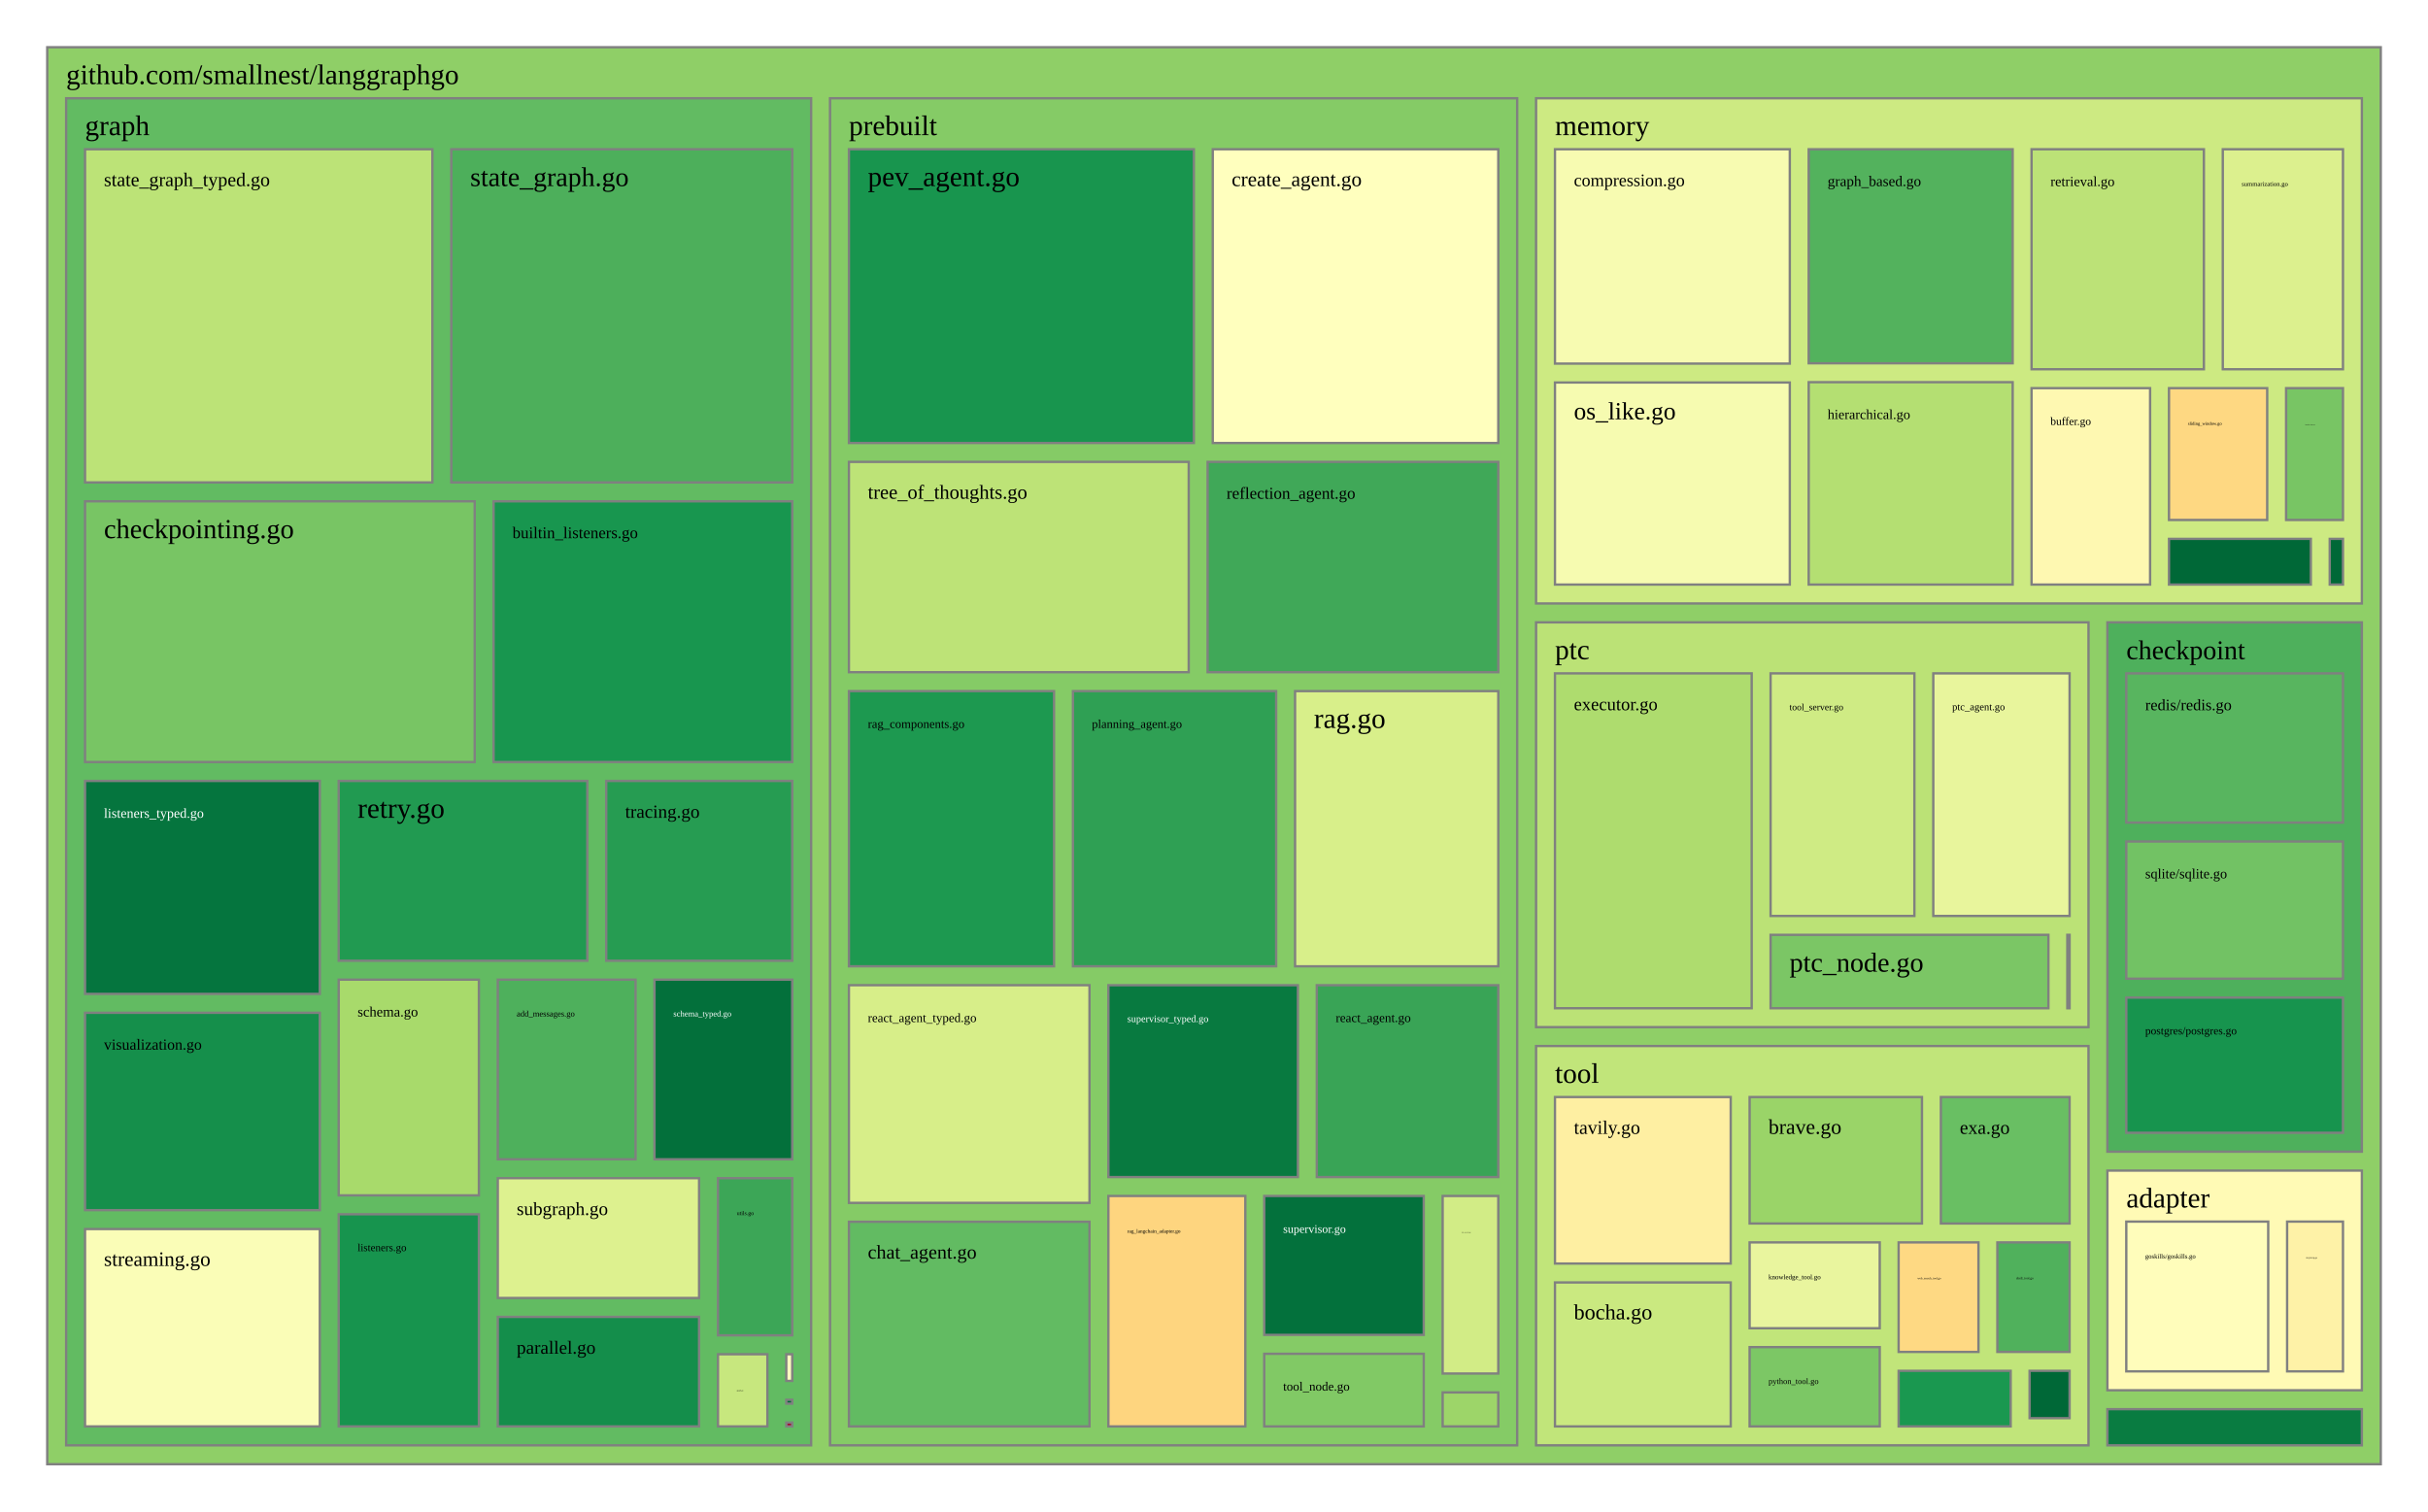
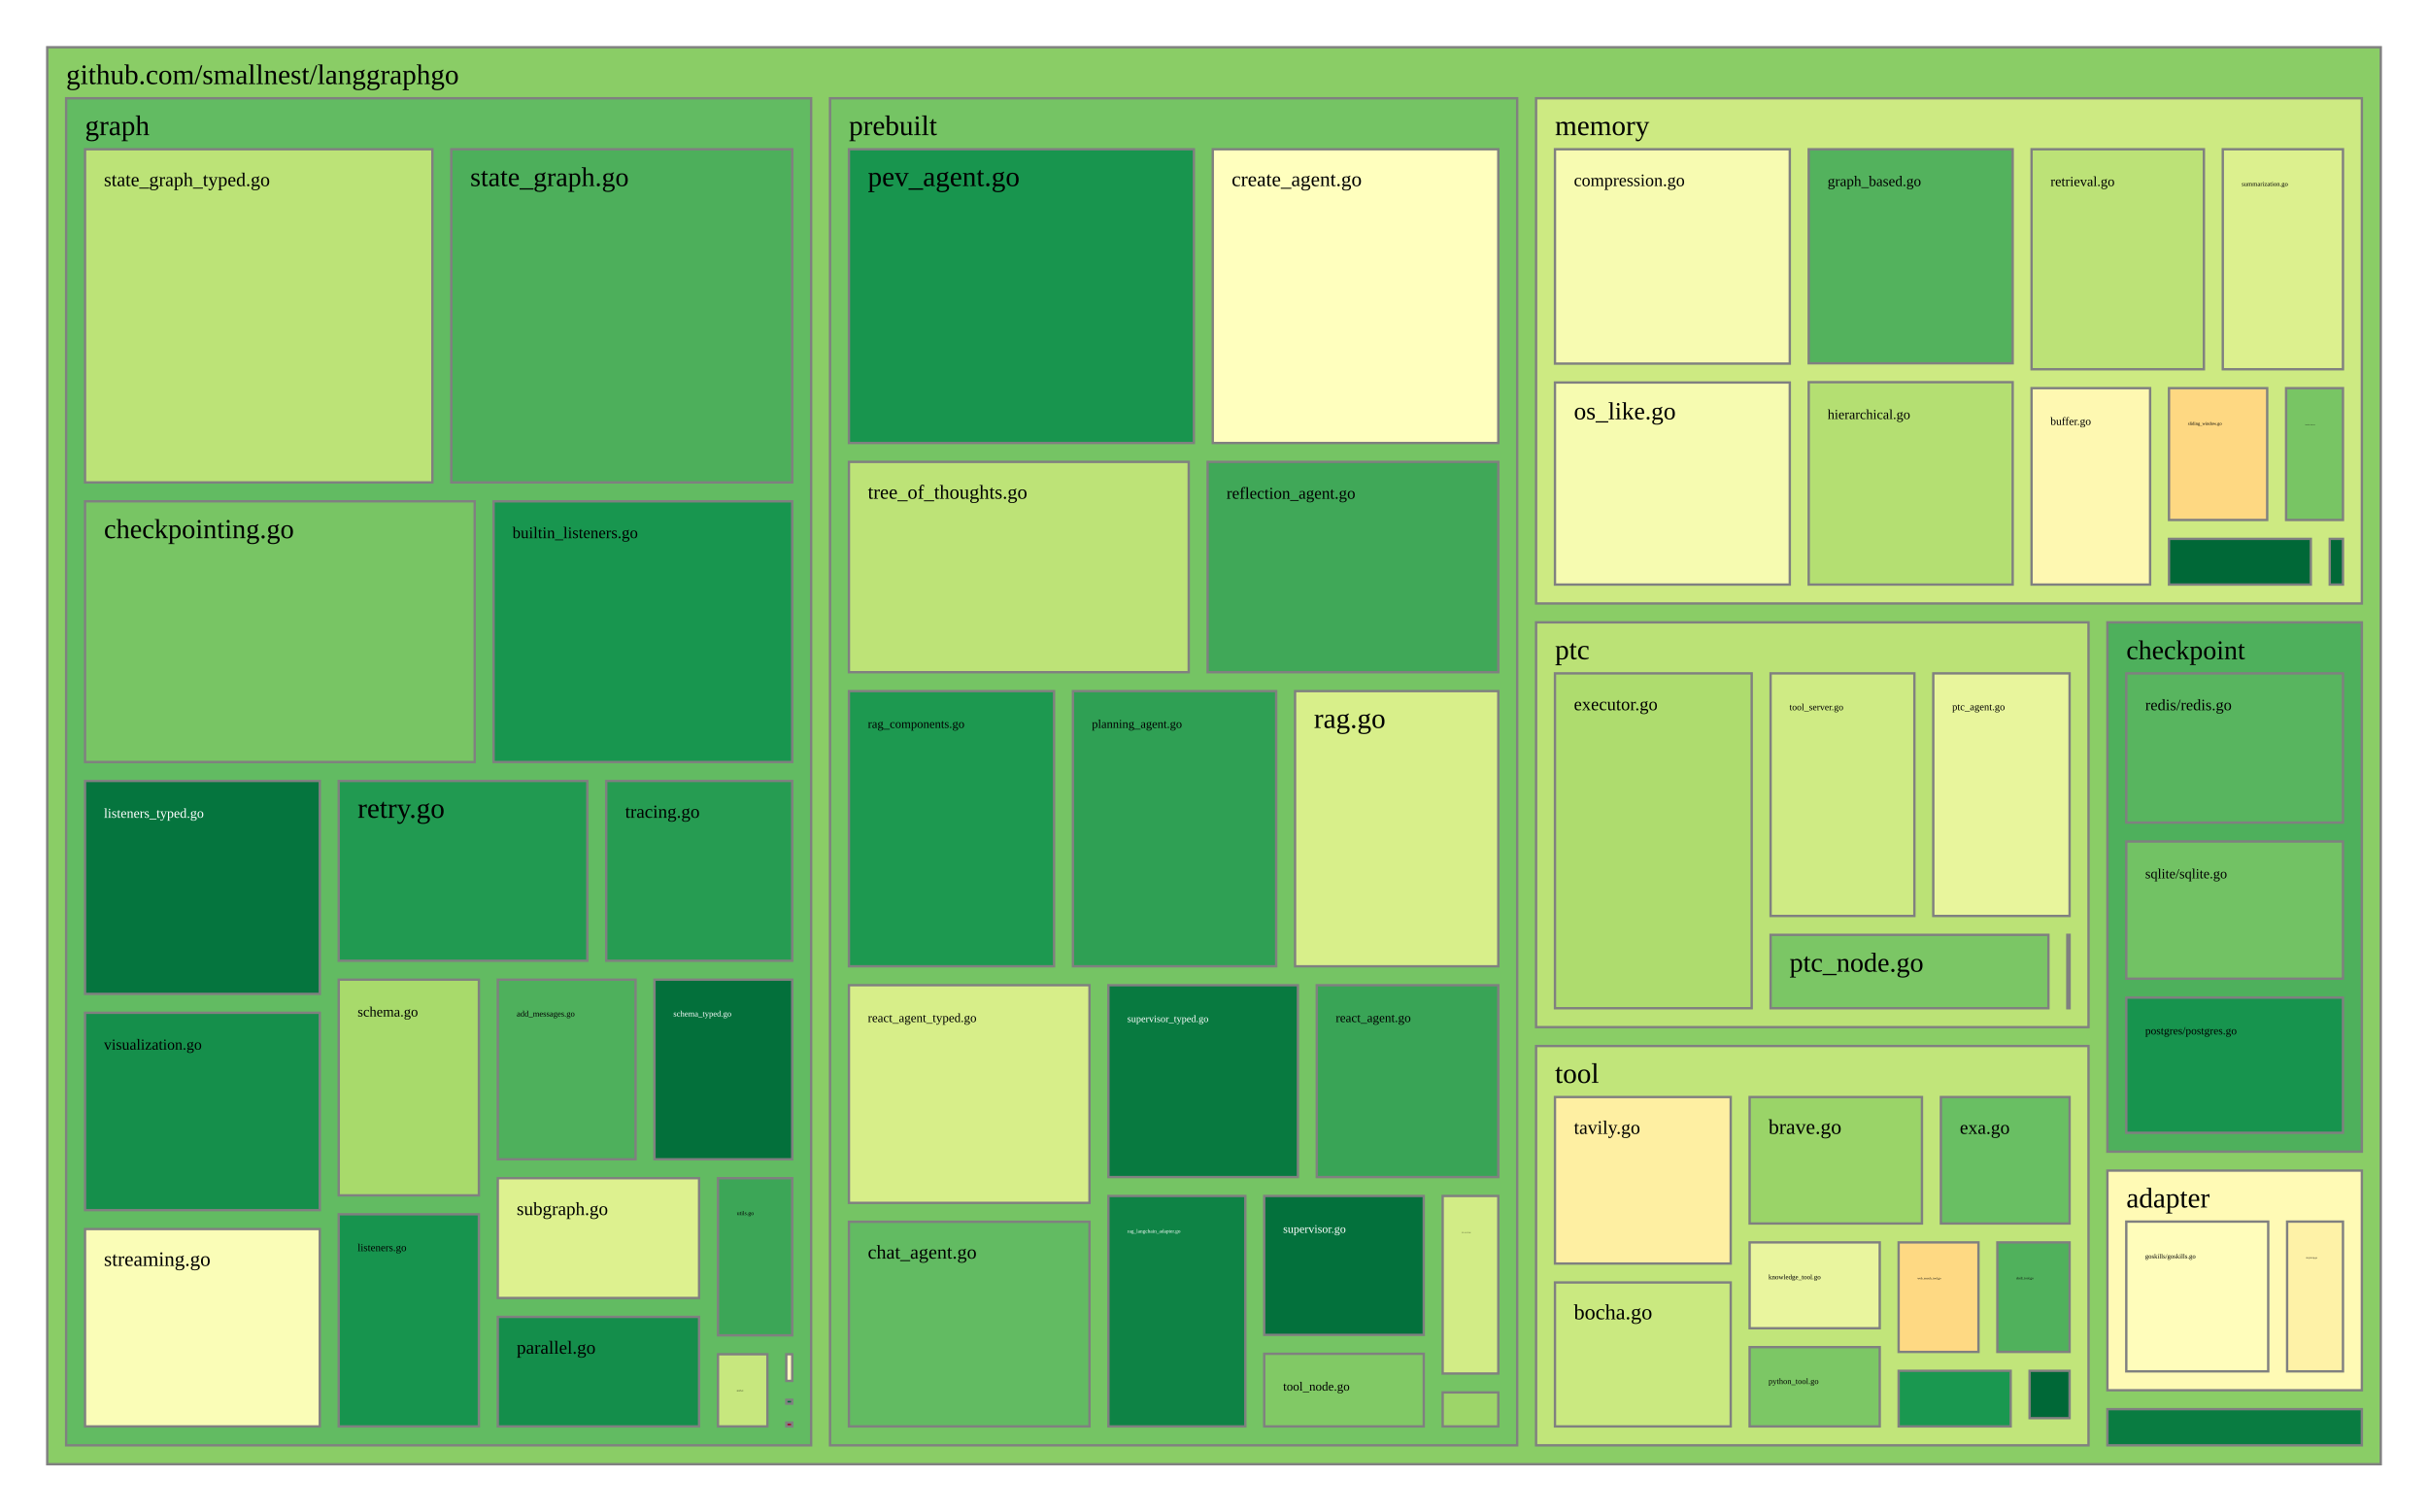
<svg xmlns="http://www.w3.org/2000/svg" viewBox="0 0 1028 640" style="background: white none repeat scroll 0% 0%;">
  <g>
-     <rect x="20" y="20" width="988" height="600" style="fill: rgb(143, 207, 103);opacity:1;fill-opacity:1.00;stroke:rgb(128,128,128);stroke-width:1px;stroke-opacity:1.00;" />
+     <rect x="20" y="20" width="988" height="600" style="fill: rgb(138, 205, 102);opacity:1;fill-opacity:1.00;stroke:rgb(128,128,128);stroke-width:1px;stroke-opacity:1.00;" />
    <text data-notex="1" text-anchor="start" transform="translate(28,35.6) scale(1)" style="font-family: Open Sans, verdana, arial, sans-serif !important; font-size: 12px; fill: rgb(0, 0, 0); fill-opacity: 1.00; white-space: pre;" data-math="N">github.com/smallnest/langgraphgo</text>
  </g>
  <g>
    <rect x="892.257" y="495.672" width="107.743" height="93.016" style="fill: rgb(255, 250, 181);opacity:1;fill-opacity:1.00;stroke:rgb(128,128,128);stroke-width:1px;stroke-opacity:1.00;" />
    <text data-notex="1" text-anchor="start" transform="translate(900.2572,511.2724) scale(1)" style="font-family: Open Sans, verdana, arial, sans-serif !important; font-size: 12px; fill: rgb(0, 0, 0); fill-opacity: 1.00; white-space: pre;" data-math="N">adapter</text>
  </g>
  <g>
    <rect x="892.257" y="263.53" width="107.743" height="224.143" style="fill: rgb(78, 176, 92);opacity:1;fill-opacity:1.00;stroke:rgb(128,128,128);stroke-width:1px;stroke-opacity:1.00;" />
    <text data-notex="1" text-anchor="start" transform="translate(900.2572,279.1296) scale(0.955654)" style="font-family: Open Sans, verdana, arial, sans-serif !important; font-size: 12px; fill: rgb(0, 0, 0); fill-opacity: 1.00; white-space: pre;" data-math="N">checkpoint</text>
  </g>
  <g>
    <rect x="28" y="41.6" width="315.427" height="570.4" style="fill: rgb(98, 187, 98);opacity:1;fill-opacity:1.00;stroke:rgb(128,128,128);stroke-width:1px;stroke-opacity:1.00;" />
    <text data-notex="1" text-anchor="start" transform="translate(36,57.2) scale(1)" style="font-family: Open Sans, verdana, arial, sans-serif !important; font-size: 12px; fill: rgb(0, 0, 0); fill-opacity: 1.00; white-space: pre;" data-math="N">graph</text>
  </g>
  <g>
    <rect x="892.257" y="596.689" width="107.743" height="15.311" style="fill: rgb(9, 124, 65);opacity:1;fill-opacity:1.00;stroke:rgb(128,128,128);stroke-width:1px;stroke-opacity:1.00;" />
  </g>
  <g>
    <rect x="650.364" y="41.6" width="349.636" height="213.93" style="fill: rgb(205, 234, 130);opacity:1;fill-opacity:1.00;stroke:rgb(128,128,128);stroke-width:1px;stroke-opacity:1.00;" />
    <text data-notex="1" text-anchor="start" transform="translate(658.3641,57.2) scale(1)" style="font-family: Open Sans, verdana, arial, sans-serif !important; font-size: 12px; fill: rgb(0, 0, 0); fill-opacity: 1.00; white-space: pre;" data-math="N">memory</text>
  </g>
  <g>
-     <rect x="351.427" y="41.6" width="290.937" height="570.4" style="fill: rgb(133, 203, 102);opacity:1;fill-opacity:1.00;stroke:rgb(128,128,128);stroke-width:1px;stroke-opacity:1.00;" />
+     <rect x="351.427" y="41.6" width="290.937" height="570.4" style="fill: rgb(117, 196, 100);opacity:1;fill-opacity:1.00;stroke:rgb(128,128,128);stroke-width:1px;stroke-opacity:1.00;" />
    <text data-notex="1" text-anchor="start" transform="translate(359.4272,57.2) scale(1)" style="font-family: Open Sans, verdana, arial, sans-serif !important; font-size: 12px; fill: rgb(0, 0, 0); fill-opacity: 1.00; white-space: pre;" data-math="N">prebuilt</text>
  </g>
  <g>
    <rect x="650.364" y="263.53" width="233.893" height="171.397" style="fill: rgb(187, 226, 118);opacity:1;fill-opacity:1.00;stroke:rgb(128,128,128);stroke-width:1px;stroke-opacity:1.00;" />
    <text data-notex="1" text-anchor="start" transform="translate(658.3641,279.1296) scale(1)" style="font-family: Open Sans, verdana, arial, sans-serif !important; font-size: 12px; fill: rgb(0, 0, 0); fill-opacity: 1.00; white-space: pre;" data-math="N">ptc</text>
  </g>
  <g>
    <rect x="650.364" y="442.927" width="233.893" height="169.073" style="fill: rgb(193, 229, 122);opacity:1;fill-opacity:1.00;stroke:rgb(128,128,128);stroke-width:1px;stroke-opacity:1.00;" />
    <text data-notex="1" text-anchor="start" transform="translate(658.3641,458.5267) scale(1)" style="font-family: Open Sans, verdana, arial, sans-serif !important; font-size: 12px; fill: rgb(0, 0, 0); fill-opacity: 1.00; white-space: pre;" data-math="N">tool</text>
  </g>
  <g>
    <rect x="900.257" y="517.272" width="60.094" height="63.416" style="fill: rgb(255, 253, 187);opacity:1;fill-opacity:1.00;stroke:rgb(128,128,128);stroke-width:1px;stroke-opacity:1.00;" />
    <text data-notex="1" text-anchor="start" transform="translate(908.2572,532.8724) scale(0.229654)" style="font-family: Open Sans, verdana, arial, sans-serif !important; font-size: 12px; fill: rgb(0, 0, 0); fill-opacity: 1.00; white-space: pre;" data-math="N">goskills/goskills.go</text>
  </g>
  <g>
    <rect x="968.351" y="517.272" width="23.649" height="63.416" style="fill: rgb(254, 242, 167);opacity:1;fill-opacity:1.00;stroke:rgb(128,128,128);stroke-width:1px;stroke-opacity:1.00;" />
    <text data-notex="1" text-anchor="start" transform="translate(976.3508,532.8724) scale(0.079679)" style="font-family: Open Sans, verdana, arial, sans-serif !important; font-size: 12px; fill: rgb(0, 0, 0); fill-opacity: 1.00; white-space: pre;" data-math="N">mcp/mcp.go</text>
  </g>
  <g>
    <rect x="900.257" y="422.418" width="91.743" height="57.254" style="fill: rgb(23, 148, 78);opacity:1;fill-opacity:1.00;stroke:rgb(128,128,128);stroke-width:1px;stroke-opacity:1.00;" />
    <text data-notex="1" text-anchor="start" transform="translate(908.2572,438.018) scale(0.394494)" style="font-family: Open Sans, verdana, arial, sans-serif !important; font-size: 12px; fill: rgb(0, 0, 0); fill-opacity: 1.00; white-space: pre;" data-math="N">postgres/postgres.go</text>
  </g>
  <g>
    <rect x="900.257" y="285.13" width="91.743" height="63.187" style="fill: rgb(88, 181, 95);opacity:1;fill-opacity:1.00;stroke:rgb(128,128,128);stroke-width:1px;stroke-opacity:1.00;" />
    <text data-notex="1" text-anchor="start" transform="translate(908.2572,300.7296) scale(0.563563)" style="font-family: Open Sans, verdana, arial, sans-serif !important; font-size: 12px; fill: rgb(0, 0, 0); fill-opacity: 1.00; white-space: pre;" data-math="N">redis/redis.go</text>
  </g>
  <g>
    <rect x="900.257" y="356.316" width="91.743" height="58.102" style="fill: rgb(114, 194, 100);opacity:1;fill-opacity:1.00;stroke:rgb(128,128,128);stroke-width:1px;stroke-opacity:1.00;" />
    <text data-notex="1" text-anchor="start" transform="translate(908.2572,371.9162) scale(0.493117)" style="font-family: Open Sans, verdana, arial, sans-serif !important; font-size: 12px; fill: rgb(0, 0, 0); fill-opacity: 1.00; white-space: pre;" data-math="N">sqlite/sqlite.go</text>
  </g>
  <g>
    <rect x="210.762" y="414.818" width="58.333" height="76.07" style="fill: rgb(78, 176, 92);opacity:1;fill-opacity:1.00;stroke:rgb(128,128,128);stroke-width:1px;stroke-opacity:1.00;" />
    <text data-notex="1" text-anchor="start" transform="translate(218.7622,430.4184) scale(0.293976)" style="font-family: Open Sans, verdana, arial, sans-serif !important; font-size: 12px; fill: rgb(0, 0, 0); fill-opacity: 1.00; white-space: pre;" data-math="N">add_messages.go</text>
  </g>
  <g>
    <rect x="208.981" y="212.273" width="126.446" height="110.401" style="fill: rgb(24, 150, 79);opacity:1;fill-opacity:1.00;stroke:rgb(128,128,128);stroke-width:1px;stroke-opacity:1.00;" />
    <text data-notex="1" text-anchor="start" transform="translate(216.9813,227.8731) scale(0.575239)" style="font-family: Open Sans, verdana, arial, sans-serif !important; font-size: 12px; fill: rgb(0, 0, 0); fill-opacity: 1.00; white-space: pre;" data-math="N">builtin_listeners.go</text>
  </g>
  <g>
    <rect x="332.91" y="602.36" width="2.518" height="1.64" style="fill: rgb(165, 0, 38);opacity:1;fill-opacity:1.00;stroke:rgb(128,128,128);stroke-width:1px;stroke-opacity:1.00;" />
  </g>
  <g>
    <rect x="36" y="212.273" width="164.981" height="110.401" style="fill: rgb(120, 197, 100);opacity:1;fill-opacity:1.00;stroke:rgb(128,128,128);stroke-width:1px;stroke-opacity:1.00;" />
    <text data-notex="1" text-anchor="start" transform="translate(44,227.8731) scale(0.969931)" style="font-family: Open Sans, verdana, arial, sans-serif !important; font-size: 12px; fill: rgb(0, 0, 0); fill-opacity: 1.00; white-space: pre;" data-math="N">checkpointing.go</text>
  </g>
  <g>
    <rect x="332.91" y="573.439" width="2.518" height="11.28" style="fill: rgb(255, 255, 191);opacity:1;fill-opacity:1.00;stroke:rgb(128,128,128);stroke-width:1px;stroke-opacity:1.00;" />
  </g>
  <g>
    <rect x="332.91" y="592.72" width="2.518" height="1.64" style="fill: rgb(0, 104, 55);opacity:1;fill-opacity:1.00;stroke:rgb(128,128,128);stroke-width:1px;stroke-opacity:1.00;" />
  </g>
  <g>
    <rect x="303.986" y="573.439" width="20.923" height="30.561" style="fill: rgb(199, 231, 126);opacity:1;fill-opacity:1.00;stroke:rgb(128,128,128);stroke-width:1px;stroke-opacity:1.00;" />
    <text data-notex="1" text-anchor="start" transform="translate(311.9863,589.0391) scale(0.064106)" style="font-family: Open Sans, verdana, arial, sans-serif !important; font-size: 12px; fill: rgb(0, 0, 0); fill-opacity: 1.00; white-space: pre;" data-math="N">graph.go</text>
  </g>
  <g>
    <rect x="143.401" y="514.162" width="59.361" height="89.838" style="fill: rgb(23, 148, 78);opacity:1;fill-opacity:1.00;stroke:rgb(128,128,128);stroke-width:1px;stroke-opacity:1.00;" />
    <text data-notex="1" text-anchor="start" transform="translate(151.4013,529.7618) scale(0.376397)" style="font-family: Open Sans, verdana, arial, sans-serif !important; font-size: 12px; fill: rgb(0, 0, 0); fill-opacity: 1.00; white-space: pre;" data-math="N">listeners.go</text>
  </g>
  <g>
    <rect x="36" y="330.674" width="99.401" height="90.181" style="fill: rgb(5, 117, 62);opacity:1;fill-opacity:1.00;stroke:rgb(128,128,128);stroke-width:1px;stroke-opacity:1.00;" />
    <text data-notex="1" text-anchor="start" transform="translate(44,346.274) scale(0.482646)" style="font-family: Open Sans, verdana, arial, sans-serif !important; font-size: 12px; fill: rgb(255, 255, 255); fill-opacity: 1.00; white-space: pre;" data-math="N">listeners_typed.go</text>
  </g>
  <g>
    <rect x="210.762" y="557.619" width="85.224" height="46.381" style="fill: rgb(20, 142, 75);opacity:1;fill-opacity:1.00;stroke:rgb(128,128,128);stroke-width:1px;stroke-opacity:1.00;" />
    <text data-notex="1" text-anchor="start" transform="translate(218.7622,573.2193) scale(0.655531)" style="font-family: Open Sans, verdana, arial, sans-serif !important; font-size: 12px; fill: rgb(0, 0, 0); fill-opacity: 1.00; white-space: pre;" data-math="N">parallel.go</text>
  </g>
  <g>
    <rect x="143.401" y="330.674" width="105.268" height="76.144" style="fill: rgb(33, 154, 81);opacity:1;fill-opacity:1.00;stroke:rgb(128,128,128);stroke-width:1px;stroke-opacity:1.00;" />
    <text data-notex="1" text-anchor="start" transform="translate(151.4013,346.274) scale(1)" style="font-family: Open Sans, verdana, arial, sans-serif !important; font-size: 12px; fill: rgb(0, 0, 0); fill-opacity: 1.00; white-space: pre;" data-math="N">retry.go</text>
  </g>
  <g>
    <rect x="143.401" y="414.818" width="59.361" height="91.343" style="fill: rgb(168, 218, 107);opacity:1;fill-opacity:1.00;stroke:rgb(128,128,128);stroke-width:1px;stroke-opacity:1.00;" />
    <text data-notex="1" text-anchor="start" transform="translate(151.4013,430.4184) scale(0.501862)" style="font-family: Open Sans, verdana, arial, sans-serif !important; font-size: 12px; fill: rgb(0, 0, 0); fill-opacity: 1.00; white-space: pre;" data-math="N">schema.go</text>
  </g>
  <g>
    <rect x="277.095" y="414.818" width="58.333" height="76.07" style="fill: rgb(3, 112, 59);opacity:1;fill-opacity:1.00;stroke:rgb(128,128,128);stroke-width:1px;stroke-opacity:1.00;" />
    <text data-notex="1" text-anchor="start" transform="translate(285.0947,430.4184) scale(0.293976)" style="font-family: Open Sans, verdana, arial, sans-serif !important; font-size: 12px; fill: rgb(255, 255, 255); fill-opacity: 1.00; white-space: pre;" data-math="N">schema_typed.go</text>
  </g>
  <g>
    <rect x="191.074" y="63.2" width="144.353" height="141.073" style="fill: rgb(77, 175, 91);opacity:1;fill-opacity:1.00;stroke:rgb(128,128,128);stroke-width:1px;stroke-opacity:1.00;" />
    <text data-notex="1" text-anchor="start" transform="translate(199.0739,78.8) scale(0.95501)" style="font-family: Open Sans, verdana, arial, sans-serif !important; font-size: 12px; fill: rgb(0, 0, 0); fill-opacity: 1.00; white-space: pre;" data-math="N">state_graph.go</text>
  </g>
  <g>
    <rect x="36" y="63.2" width="147.074" height="141.073" style="fill: rgb(188, 227, 119);opacity:1;fill-opacity:1.00;stroke:rgb(128,128,128);stroke-width:1px;stroke-opacity:1.00;" />
    <text data-notex="1" text-anchor="start" transform="translate(44,78.8) scale(0.682677)" style="font-family: Open Sans, verdana, arial, sans-serif !important; font-size: 12px; fill: rgb(0, 0, 0); fill-opacity: 1.00; white-space: pre;" data-math="N">state_graph_typed.go</text>
  </g>
  <g>
    <rect x="36" y="520.427" width="99.401" height="83.573" style="fill: rgb(250, 253, 183);opacity:1;fill-opacity:1.00;stroke:rgb(128,128,128);stroke-width:1px;stroke-opacity:1.00;" />
    <text data-notex="1" text-anchor="start" transform="translate(44,536.0275) scale(0.72397)" style="font-family: Open Sans, verdana, arial, sans-serif !important; font-size: 12px; fill: rgb(0, 0, 0); fill-opacity: 1.00; white-space: pre;" data-math="N">streaming.go</text>
  </g>
  <g>
    <rect x="210.762" y="498.888" width="85.224" height="50.731" style="fill: rgb(221, 241, 143);opacity:1;fill-opacity:1.00;stroke:rgb(128,128,128);stroke-width:1px;stroke-opacity:1.00;" />
    <text data-notex="1" text-anchor="start" transform="translate(218.7622,514.4881) scale(0.655531)" style="font-family: Open Sans, verdana, arial, sans-serif !important; font-size: 12px; fill: rgb(0, 0, 0); fill-opacity: 1.00; white-space: pre;" data-math="N">subgraph.go</text>
  </g>
  <g>
    <rect x="256.669" y="330.674" width="78.758" height="76.144" style="fill: rgb(38, 156, 82);opacity:1;fill-opacity:1.00;stroke:rgb(128,128,128);stroke-width:1px;stroke-opacity:1.00;" />
    <text data-notex="1" text-anchor="start" transform="translate(264.669,346.274) scale(0.653732)" style="font-family: Open Sans, verdana, arial, sans-serif !important; font-size: 12px; fill: rgb(0, 0, 0); fill-opacity: 1.00; white-space: pre;" data-math="N">tracing.go</text>
  </g>
  <g>
    <rect x="303.986" y="498.888" width="31.441" height="66.551" style="fill: rgb(60, 166, 87);opacity:1;fill-opacity:1.00;stroke:rgb(128,128,128);stroke-width:1px;stroke-opacity:1.00;" />
    <text data-notex="1" text-anchor="start" transform="translate(311.9863,514.4881) scale(0.201054)" style="font-family: Open Sans, verdana, arial, sans-serif !important; font-size: 12px; fill: rgb(0, 0, 0); fill-opacity: 1.00; white-space: pre;" data-math="N">utils.go</text>
  </g>
  <g>
    <rect x="36" y="428.855" width="99.401" height="83.573" style="fill: rgb(21, 143, 75);opacity:1;fill-opacity:1.00;stroke:rgb(128,128,128);stroke-width:1px;stroke-opacity:1.00;" />
    <text data-notex="1" text-anchor="start" transform="translate(44,444.4549) scale(0.542977)" style="font-family: Open Sans, verdana, arial, sans-serif !important; font-size: 12px; fill: rgb(0, 0, 0); fill-opacity: 1.00; white-space: pre;" data-math="N">visualization.go</text>
  </g>
  <g>
    <rect x="860.152" y="164.356" width="50.185" height="83.174" style="fill: rgb(254, 248, 177);opacity:1;fill-opacity:1.00;stroke:rgb(128,128,128);stroke-width:1px;stroke-opacity:1.00;" />
    <text data-notex="1" text-anchor="start" transform="translate(868.1519,179.956) scale(0.395659)" style="font-family: Open Sans, verdana, arial, sans-serif !important; font-size: 12px; fill: rgb(0, 0, 0); fill-opacity: 1.00; white-space: pre;" data-math="N">buffer.go</text>
  </g>
  <g>
    <rect x="658.364" y="63.2" width="99.427" height="90.764" style="fill: rgb(247, 251, 177);opacity:1;fill-opacity:1.00;stroke:rgb(128,128,128);stroke-width:1px;stroke-opacity:1.00;" />
    <text data-notex="1" text-anchor="start" transform="translate(666.3641,78.8) scale(0.620733)" style="font-family: Open Sans, verdana, arial, sans-serif !important; font-size: 12px; fill: rgb(0, 0, 0); fill-opacity: 1.00; white-space: pre;" data-math="N">compression.go</text>
  </g>
  <g>
    <rect x="765.791" y="63.2" width="86.361" height="90.631" style="fill: rgb(83, 178, 93);opacity:1;fill-opacity:1.00;stroke:rgb(128,128,128);stroke-width:1px;stroke-opacity:1.00;" />
    <text data-notex="1" text-anchor="start" transform="translate(773.7907,78.8) scale(0.523521)" style="font-family: Open Sans, verdana, arial, sans-serif !important; font-size: 12px; fill: rgb(0, 0, 0); fill-opacity: 1.00; white-space: pre;" data-math="N">graph_based.go</text>
  </g>
  <g>
    <rect x="765.791" y="161.831" width="86.361" height="85.699" style="fill: rgb(180, 223, 114);opacity:1;fill-opacity:1.00;stroke:rgb(128,128,128);stroke-width:1px;stroke-opacity:1.00;" />
    <text data-notex="1" text-anchor="start" transform="translate(773.7907,177.4305) scale(0.488619)" style="font-family: Open Sans, verdana, arial, sans-serif !important; font-size: 12px; fill: rgb(0, 0, 0); fill-opacity: 1.00; white-space: pre;" data-math="N">hierarchical.go</text>
  </g>
  <g>
    <rect x="967.918" y="164.356" width="24.082" height="55.821" style="fill: rgb(120, 197, 100);opacity:1;fill-opacity:1.00;stroke:rgb(128,128,128);stroke-width:1px;stroke-opacity:1.00;" />
    <text data-notex="1" text-anchor="start" transform="translate(975.9181,179.956) scale(0.042093)" style="font-family: Open Sans, verdana, arial, sans-serif !important; font-size: 12px; fill: rgb(0, 0, 0); fill-opacity: 1.00; white-space: pre;" data-math="N">langchain_adapter.go</text>
  </g>
  <g>
    <rect x="658.364" y="161.964" width="99.427" height="85.566" style="fill: rgb(246, 251, 176);opacity:1;fill-opacity:1.00;stroke:rgb(128,128,128);stroke-width:1px;stroke-opacity:1.00;" />
    <text data-notex="1" text-anchor="start" transform="translate(666.3641,177.5638) scale(0.869027)" style="font-family: Open Sans, verdana, arial, sans-serif !important; font-size: 12px; fill: rgb(0, 0, 0); fill-opacity: 1.00; white-space: pre;" data-math="N">os_like.go</text>
  </g>
  <g>
    <rect x="860.152" y="63.2" width="72.965" height="93.156" style="fill: rgb(188, 226, 119);opacity:1;fill-opacity:1.00;stroke:rgb(128,128,128);stroke-width:1px;stroke-opacity:1.00;" />
    <text data-notex="1" text-anchor="start" transform="translate(868.1519,78.8) scale(0.494485)" style="font-family: Open Sans, verdana, arial, sans-serif !important; font-size: 12px; fill: rgb(0, 0, 0); fill-opacity: 1.00; white-space: pre;" data-math="N">retrieval.go</text>
  </g>
  <g>
    <rect x="918.337" y="228.178" width="60.053" height="19.352" style="fill: rgb(0, 104, 55);opacity:1;fill-opacity:1.00;stroke:rgb(128,128,128);stroke-width:1px;stroke-opacity:1.00;" />
  </g>
  <g>
    <rect x="918.337" y="164.356" width="41.581" height="55.821" style="fill: rgb(254, 216, 130);opacity:1;fill-opacity:1.00;stroke:rgb(128,128,128);stroke-width:1px;stroke-opacity:1.00;" />
    <text data-notex="1" text-anchor="start" transform="translate(926.3369,179.956) scale(0.156747)" style="font-family: Open Sans, verdana, arial, sans-serif !important; font-size: 12px; fill: rgb(0, 0, 0); fill-opacity: 1.00; white-space: pre;" data-math="N">sliding_window.go</text>
  </g>
  <g>
    <rect x="986.389" y="228.178" width="5.611" height="19.352" style="fill: rgb(0, 104, 55);opacity:1;fill-opacity:1.00;stroke:rgb(128,128,128);stroke-width:1px;stroke-opacity:1.00;" />
  </g>
  <g>
    <rect x="941.117" y="63.2" width="50.883" height="93.156" style="fill: rgb(220, 240, 142);opacity:1;fill-opacity:1.00;stroke:rgb(128,128,128);stroke-width:1px;stroke-opacity:1.00;" />
    <text data-notex="1" text-anchor="start" transform="translate(949.1166,78.8) scale(0.227106)" style="font-family: Open Sans, verdana, arial, sans-serif !important; font-size: 12px; fill: rgb(0, 0, 0); fill-opacity: 1.00; white-space: pre;" data-math="N">summarization.go</text>
  </g>
  <g>
    <rect x="359.427" y="517.343" width="101.858" height="86.657" style="fill: rgb(98, 187, 98);opacity:1;fill-opacity:1.00;stroke:rgb(128,128,128);stroke-width:1px;stroke-opacity:1.00;" />
    <text data-notex="1" text-anchor="start" transform="translate(367.4272,532.9432) scale(0.687967)" style="font-family: Open Sans, verdana, arial, sans-serif !important; font-size: 12px; fill: rgb(0, 0, 0); fill-opacity: 1.00; white-space: pre;" data-math="N">chat_agent.go</text>
  </g>
  <g>
    <rect x="513.479" y="63.2" width="120.885" height="124.383" style="fill: rgb(255, 255, 190);opacity:1;fill-opacity:1.00;stroke:rgb(128,128,128);stroke-width:1px;stroke-opacity:1.00;" />
    <text data-notex="1" text-anchor="start" transform="translate(521.4791,78.8) scale(0.728368)" style="font-family: Open Sans, verdana, arial, sans-serif !important; font-size: 12px; fill: rgb(0, 0, 0); fill-opacity: 1.00; white-space: pre;" data-math="N">create_agent.go</text>
  </g>
  <g>
    <rect x="610.808" y="589.604" width="23.556" height="14.396" style="fill: rgb(157, 213, 105);opacity:1;fill-opacity:1.00;stroke:rgb(128,128,128);stroke-width:1px;stroke-opacity:1.00;" />
  </g>
  <g>
    <rect x="359.427" y="63.2" width="146.052" height="124.383" style="fill: rgb(24, 149, 78);opacity:1;fill-opacity:1.00;stroke:rgb(128,128,128);stroke-width:1px;stroke-opacity:1.00;" />
    <text data-notex="1" text-anchor="start" transform="translate(367.4272,78.8) scale(1)" style="font-family: Open Sans, verdana, arial, sans-serif !important; font-size: 12px; fill: rgb(0, 0, 0); fill-opacity: 1.00; white-space: pre;" data-math="N">pev_agent.go</text>
  </g>
  <g>
    <rect x="454.28" y="292.64" width="86.042" height="116.533" style="fill: rgb(47, 160, 84);opacity:1;fill-opacity:1.00;stroke:rgb(128,128,128);stroke-width:1px;stroke-opacity:1.00;" />
    <text data-notex="1" text-anchor="start" transform="translate(462.28,308.2398) scale(0.429179)" style="font-family: Open Sans, verdana, arial, sans-serif !important; font-size: 12px; fill: rgb(0, 0, 0); fill-opacity: 1.00; white-space: pre;" data-math="N">planning_agent.go</text>
  </g>
  <g>
    <rect x="548.322" y="292.64" width="86.042" height="116.533" style="fill: rgb(216, 239, 138);opacity:1;fill-opacity:1.00;stroke:rgb(128,128,128);stroke-width:1px;stroke-opacity:1.00;" />
    <text data-notex="1" text-anchor="start" transform="translate(556.3221,308.2398) scale(1)" style="font-family: Open Sans, verdana, arial, sans-serif !important; font-size: 12px; fill: rgb(0, 0, 0); fill-opacity: 1.00; white-space: pre;" data-math="N">rag.go</text>
  </g>
  <g>
    <rect x="359.427" y="292.64" width="86.853" height="116.533" style="fill: rgb(29, 153, 80);opacity:1;fill-opacity:1.00;stroke:rgb(128,128,128);stroke-width:1px;stroke-opacity:1.00;" />
    <text data-notex="1" text-anchor="start" transform="translate(367.4272,308.2398) scale(0.434147)" style="font-family: Open Sans, verdana, arial, sans-serif !important; font-size: 12px; fill: rgb(0, 0, 0); fill-opacity: 1.00; white-space: pre;" data-math="N">rag_components.go</text>
  </g>
  <g>
-     <rect x="469.286" y="506.42" width="57.98" height="97.58" style="fill: rgb(254, 213, 127);opacity:1;fill-opacity:1.00;stroke:rgb(128,128,128);stroke-width:1px;stroke-opacity:1.00;" />
-     <text data-notex="1" text-anchor="start" transform="translate(477.2855,522.0198) scale(0.182206)" style="font-family: Open Sans, verdana, arial, sans-serif !important; font-size: 12px; fill: rgb(0, 0, 0); fill-opacity: 1.00; white-space: pre;" data-math="N">rag_langchain_adapter.go</text>
+     <rect x="469.286" y="506.42" width="57.98" height="97.58" style="fill: rgb(14, 131, 69);opacity:1;fill-opacity:1.00;stroke:rgb(128,128,128);stroke-width:1px;stroke-opacity:1.00;" />
+     <text data-notex="1" text-anchor="start" transform="translate(477.2855,522.0198) scale(0.182206)" style="font-family: Open Sans, verdana, arial, sans-serif !important; font-size: 12px; fill: rgb(255, 255, 255); fill-opacity: 1.00; white-space: pre;" data-math="N">rag_langchain_adapter.go</text>
  </g>
  <g>
    <rect x="557.522" y="417.172" width="76.842" height="81.247" style="fill: rgb(57, 164, 86);opacity:1;fill-opacity:1.00;stroke:rgb(128,128,128);stroke-width:1px;stroke-opacity:1.00;" />
    <text data-notex="1" text-anchor="start" transform="translate(565.5217,432.7724) scale(0.452697)" style="font-family: Open Sans, verdana, arial, sans-serif !important; font-size: 12px; fill: rgb(0, 0, 0); fill-opacity: 1.00; white-space: pre;" data-math="N">react_agent.go</text>
  </g>
  <g>
    <rect x="359.427" y="417.172" width="101.858" height="92.171" style="fill: rgb(215, 238, 137);opacity:1;fill-opacity:1.00;stroke:rgb(128,128,128);stroke-width:1px;stroke-opacity:1.00;" />
    <text data-notex="1" text-anchor="start" transform="translate(367.4272,432.7724) scale(0.447179)" style="font-family: Open Sans, verdana, arial, sans-serif !important; font-size: 12px; fill: rgb(0, 0, 0); fill-opacity: 1.00; white-space: pre;" data-math="N">react_agent_typed.go</text>
  </g>
  <g>
    <rect x="511.298" y="195.583" width="123.066" height="89.057" style="fill: rgb(64, 168, 88);opacity:1;fill-opacity:1.00;stroke:rgb(128,128,128);stroke-width:1px;stroke-opacity:1.00;" />
    <text data-notex="1" text-anchor="start" transform="translate(519.2978,211.1828) scale(0.586987)" style="font-family: Open Sans, verdana, arial, sans-serif !important; font-size: 12px; fill: rgb(0, 0, 0); fill-opacity: 1.00; white-space: pre;" data-math="N">reflection_agent.go</text>
  </g>
  <g>
    <rect x="535.266" y="506.42" width="67.543" height="58.823" style="fill: rgb(3, 113, 60);opacity:1;fill-opacity:1.00;stroke:rgb(128,128,128);stroke-width:1px;stroke-opacity:1.00;" />
    <text data-notex="1" text-anchor="start" transform="translate(543.2658,522.0198) scale(0.413002)" style="font-family: Open Sans, verdana, arial, sans-serif !important; font-size: 12px; fill: rgb(255, 255, 255); fill-opacity: 1.00; white-space: pre;" data-math="N">supervisor.go</text>
  </g>
  <g>
    <rect x="469.286" y="417.172" width="80.236" height="81.247" style="fill: rgb(8, 122, 64);opacity:1;fill-opacity:1.00;stroke:rgb(128,128,128);stroke-width:1px;stroke-opacity:1.00;" />
    <text data-notex="1" text-anchor="start" transform="translate(477.2855,432.7724) scale(0.352172)" style="font-family: Open Sans, verdana, arial, sans-serif !important; font-size: 12px; fill: rgb(255, 255, 255); fill-opacity: 1.00; white-space: pre;" data-math="N">supervisor_typed.go</text>
  </g>
  <g>
    <rect x="610.808" y="506.42" width="23.556" height="75.184" style="fill: rgb(210, 236, 134);opacity:1;fill-opacity:1.00;stroke:rgb(128,128,128);stroke-width:1px;stroke-opacity:1.00;" />
    <text data-notex="1" text-anchor="start" transform="translate(618.8084,522.0198) scale(0.049191)" style="font-family: Open Sans, verdana, arial, sans-serif !important; font-size: 12px; fill: rgb(0, 0, 0); fill-opacity: 1.00; white-space: pre;" data-math="N">tool_executor.go</text>
  </g>
  <g>
    <rect x="535.266" y="573.243" width="67.543" height="30.757" style="fill: rgb(129, 201, 101);opacity:1;fill-opacity:1.00;stroke:rgb(128,128,128);stroke-width:1px;stroke-opacity:1.00;" />
    <text data-notex="1" text-anchor="start" transform="translate(543.2658,588.8427) scale(0.447418)" style="font-family: Open Sans, verdana, arial, sans-serif !important; font-size: 12px; fill: rgb(0, 0, 0); fill-opacity: 1.00; white-space: pre;" data-math="N">tool_node.go</text>
  </g>
  <g>
    <rect x="359.427" y="195.583" width="143.871" height="89.057" style="fill: rgb(189, 227, 119);opacity:1;fill-opacity:1.00;stroke:rgb(128,128,128);stroke-width:1px;stroke-opacity:1.00;" />
    <text data-notex="1" text-anchor="start" transform="translate(367.4272,211.1828) scale(0.701045)" style="font-family: Open Sans, verdana, arial, sans-serif !important; font-size: 12px; fill: rgb(0, 0, 0); fill-opacity: 1.00; white-space: pre;" data-math="N">tree_of_thoughts.go</text>
  </g>
  <g>
    <rect x="658.364" y="285.13" width="83.294" height="141.797" style="fill: rgb(174, 220, 110);opacity:1;fill-opacity:1.00;stroke:rgb(128,128,128);stroke-width:1px;stroke-opacity:1.00;" />
    <text data-notex="1" text-anchor="start" transform="translate(666.3641,300.7296) scale(0.63725)" style="font-family: Open Sans, verdana, arial, sans-serif !important; font-size: 12px; fill: rgb(0, 0, 0); fill-opacity: 1.00; white-space: pre;" data-math="N">executor.go</text>
  </g>
  <g>
    <rect x="818.541" y="285.13" width="57.716" height="102.72" style="fill: rgb(232, 245, 156);opacity:1;fill-opacity:1.00;stroke:rgb(128,128,128);stroke-width:1px;stroke-opacity:1.00;" />
    <text data-notex="1" text-anchor="start" transform="translate(826.541,300.7296) scale(0.36212)" style="font-family: Open Sans, verdana, arial, sans-serif !important; font-size: 12px; fill: rgb(0, 0, 0); fill-opacity: 1.00; white-space: pre;" data-math="N">ptc_agent.go</text>
  </g>
  <g>
    <rect x="749.658" y="395.849" width="117.626" height="31.078" style="fill: rgb(123, 198, 101);opacity:1;fill-opacity:1.00;stroke:rgb(128,128,128);stroke-width:1px;stroke-opacity:1.00;" />
    <text data-notex="1" text-anchor="start" transform="translate(757.6577,411.4492) scale(0.962369)" style="font-family: Open Sans, verdana, arial, sans-serif !important; font-size: 12px; fill: rgb(0, 0, 0); fill-opacity: 1.00; white-space: pre;" data-math="N">ptc_node.go</text>
  </g>
  <g>
    <rect x="875.284" y="395.849" width="0.973" height="31.078" style="fill: rgb(0, 104, 55);opacity:1;fill-opacity:1.00;stroke:rgb(128,128,128);stroke-width:1px;stroke-opacity:1.00;" />
  </g>
  <g>
    <rect x="749.658" y="285.13" width="60.883" height="102.72" style="fill: rgb(207, 235, 132);opacity:1;fill-opacity:1.00;stroke:rgb(128,128,128);stroke-width:1px;stroke-opacity:1.00;" />
    <text data-notex="1" text-anchor="start" transform="translate(757.6577,300.7296) scale(0.333953)" style="font-family: Open Sans, verdana, arial, sans-serif !important; font-size: 12px; fill: rgb(0, 0, 0); fill-opacity: 1.00; white-space: pre;" data-math="N">tool_server.go</text>
  </g>
  <g>
    <rect x="658.364" y="543.038" width="74.412" height="60.962" style="fill: rgb(202, 233, 128);opacity:1;fill-opacity:1.00;stroke:rgb(128,128,128);stroke-width:1px;stroke-opacity:1.00;" />
    <text data-notex="1" text-anchor="start" transform="translate(666.3641,558.6377) scale(0.760578)" style="font-family: Open Sans, verdana, arial, sans-serif !important; font-size: 12px; fill: rgb(0, 0, 0); fill-opacity: 1.00; white-space: pre;" data-math="N">bocha.go</text>
  </g>
  <g>
    <rect x="740.777" y="464.527" width="72.974" height="53.549" style="fill: rgb(154, 212, 104);opacity:1;fill-opacity:1.00;stroke:rgb(128,128,128);stroke-width:1px;stroke-opacity:1.00;" />
    <text data-notex="1" text-anchor="start" transform="translate(748.7766,480.1267) scale(0.741852)" style="font-family: Open Sans, verdana, arial, sans-serif !important; font-size: 12px; fill: rgb(0, 0, 0); fill-opacity: 1.00; white-space: pre;" data-math="N">brave.go</text>
  </g>
  <g>
    <rect x="821.751" y="464.527" width="54.506" height="53.549" style="fill: rgb(105, 191, 99);opacity:1;fill-opacity:1.00;stroke:rgb(128,128,128);stroke-width:1px;stroke-opacity:1.00;" />
    <text data-notex="1" text-anchor="start" transform="translate(829.7508,480.1267) scale(0.668514)" style="font-family: Open Sans, verdana, arial, sans-serif !important; font-size: 12px; fill: rgb(0, 0, 0); fill-opacity: 1.00; white-space: pre;" data-math="N">exa.go</text>
  </g>
  <g>
    <rect x="859.309" y="580.458" width="16.949" height="20.037" style="fill: rgb(0, 104, 55);opacity:1;fill-opacity:1.00;stroke:rgb(128,128,128);stroke-width:1px;stroke-opacity:1.00;" />
  </g>
  <g>
    <rect x="740.777" y="526.075" width="55.091" height="36.348" style="fill: rgb(233, 245, 158);opacity:1;fill-opacity:1.00;stroke:rgb(128,128,128);stroke-width:1px;stroke-opacity:1.00;" />
    <text data-notex="1" text-anchor="start" transform="translate(748.7766,541.6755) scale(0.239527)" style="font-family: Open Sans, verdana, arial, sans-serif !important; font-size: 12px; fill: rgb(0, 0, 0); fill-opacity: 1.00; white-space: pre;" data-math="N">knowledge_tool.go</text>
  </g>
  <g>
    <rect x="740.777" y="570.424" width="55.091" height="33.576" style="fill: rgb(124, 199, 101);opacity:1;fill-opacity:1.00;stroke:rgb(128,128,128);stroke-width:1px;stroke-opacity:1.00;" />
    <text data-notex="1" text-anchor="start" transform="translate(748.7766,586.0236) scale(0.290854)" style="font-family: Open Sans, verdana, arial, sans-serif !important; font-size: 12px; fill: rgb(0, 0, 0); fill-opacity: 1.00; white-space: pre;" data-math="N">python_tool.go</text>
  </g>
  <g>
    <rect x="845.67" y="526.075" width="30.587" height="46.383" style="fill: rgb(80, 177, 92);opacity:1;fill-opacity:1.00;stroke:rgb(128,128,128);stroke-width:1px;stroke-opacity:1.00;" />
    <text data-notex="1" text-anchor="start" transform="translate(853.67,541.6755) scale(0.116884)" style="font-family: Open Sans, verdana, arial, sans-serif !important; font-size: 12px; fill: rgb(0, 0, 0); fill-opacity: 1.00; white-space: pre;" data-math="N">shell_tool.go</text>
  </g>
  <g>
    <rect x="658.364" y="464.527" width="74.412" height="70.511" style="fill: rgb(254, 239, 162);opacity:1;fill-opacity:1.00;stroke:rgb(128,128,128);stroke-width:1px;stroke-opacity:1.00;" />
    <text data-notex="1" text-anchor="start" transform="translate(666.3641,480.1267) scale(0.67607)" style="font-family: Open Sans, verdana, arial, sans-serif !important; font-size: 12px; fill: rgb(0, 0, 0); fill-opacity: 1.00; white-space: pre;" data-math="N">tavily.go</text>
  </g>
  <g>
    <rect x="803.867" y="526.075" width="33.803" height="46.383" style="fill: rgb(254, 217, 131);opacity:1;fill-opacity:1.00;stroke:rgb(128,128,128);stroke-width:1px;stroke-opacity:1.00;" />
    <text data-notex="1" text-anchor="start" transform="translate(811.8673,541.6755) scale(0.103025)" style="font-family: Open Sans, verdana, arial, sans-serif !important; font-size: 12px; fill: rgb(0, 0, 0); fill-opacity: 1.00; white-space: pre;" data-math="N">web_search_tool.go</text>
  </g>
  <g>
    <rect x="803.867" y="580.458" width="47.441" height="23.542" style="fill: rgb(26, 152, 80);opacity:1;fill-opacity:1.00;stroke:rgb(128,128,128);stroke-width:1px;stroke-opacity:1.00;" />
  </g>
</svg>
